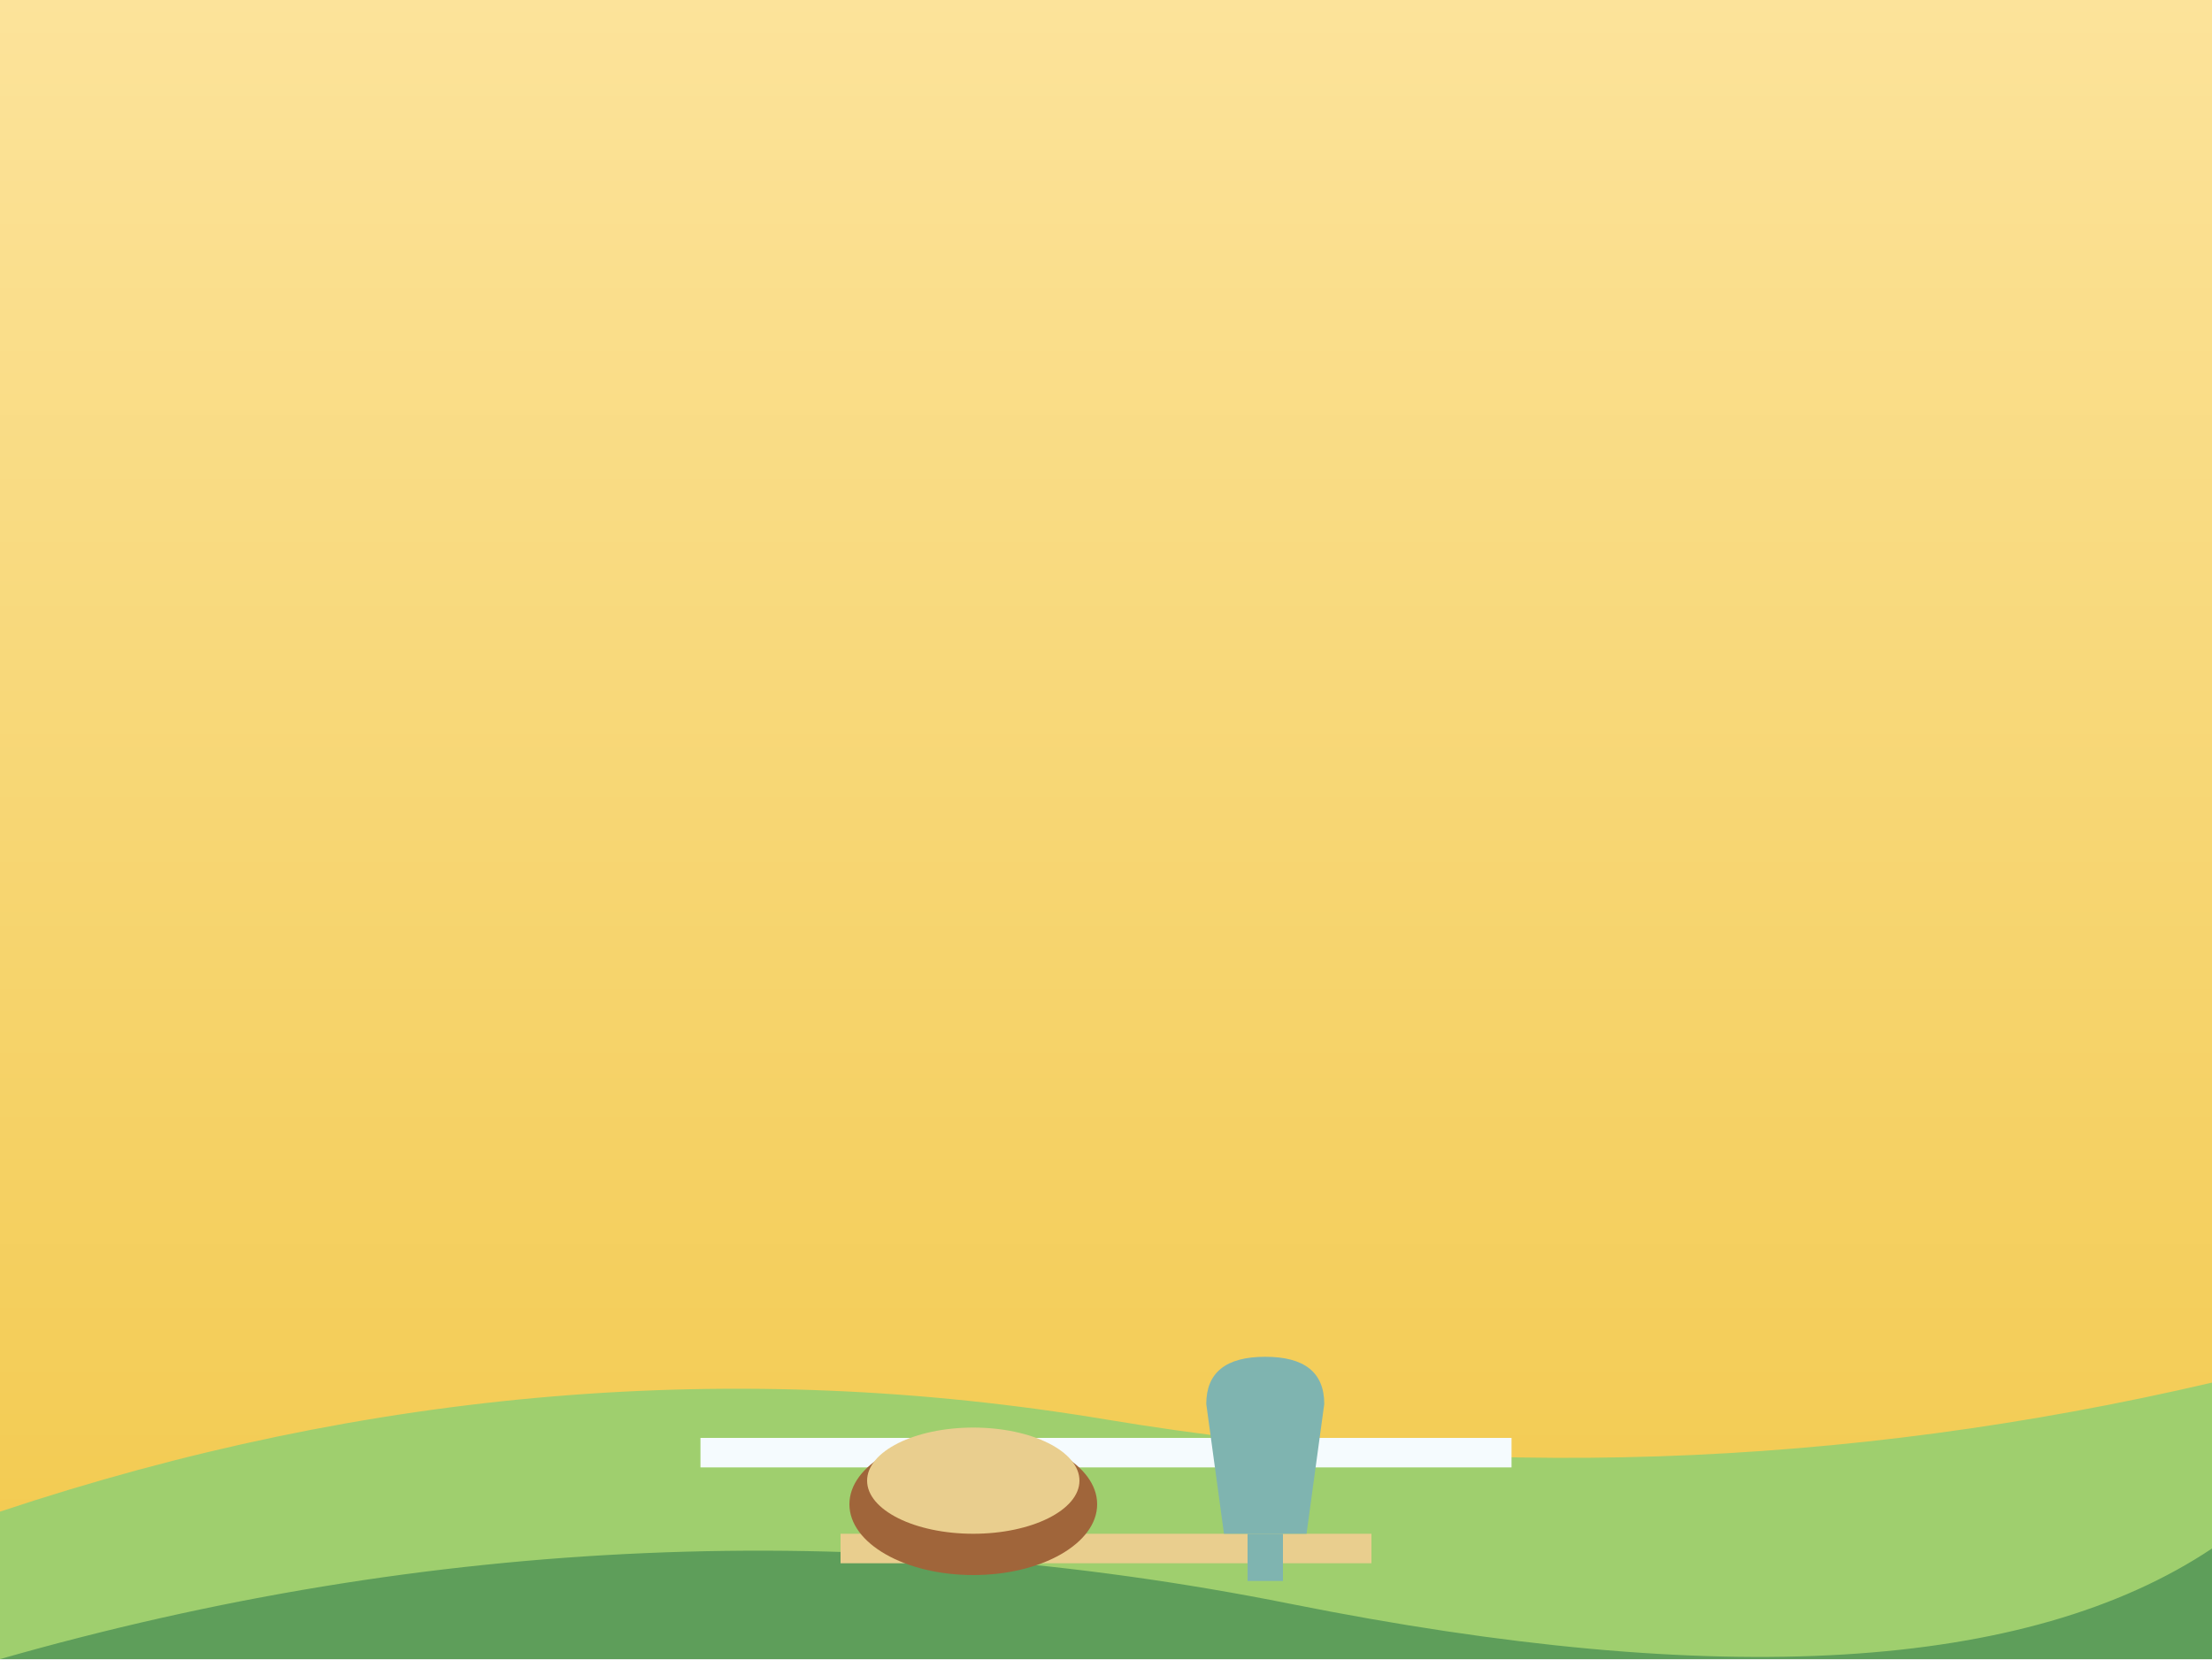
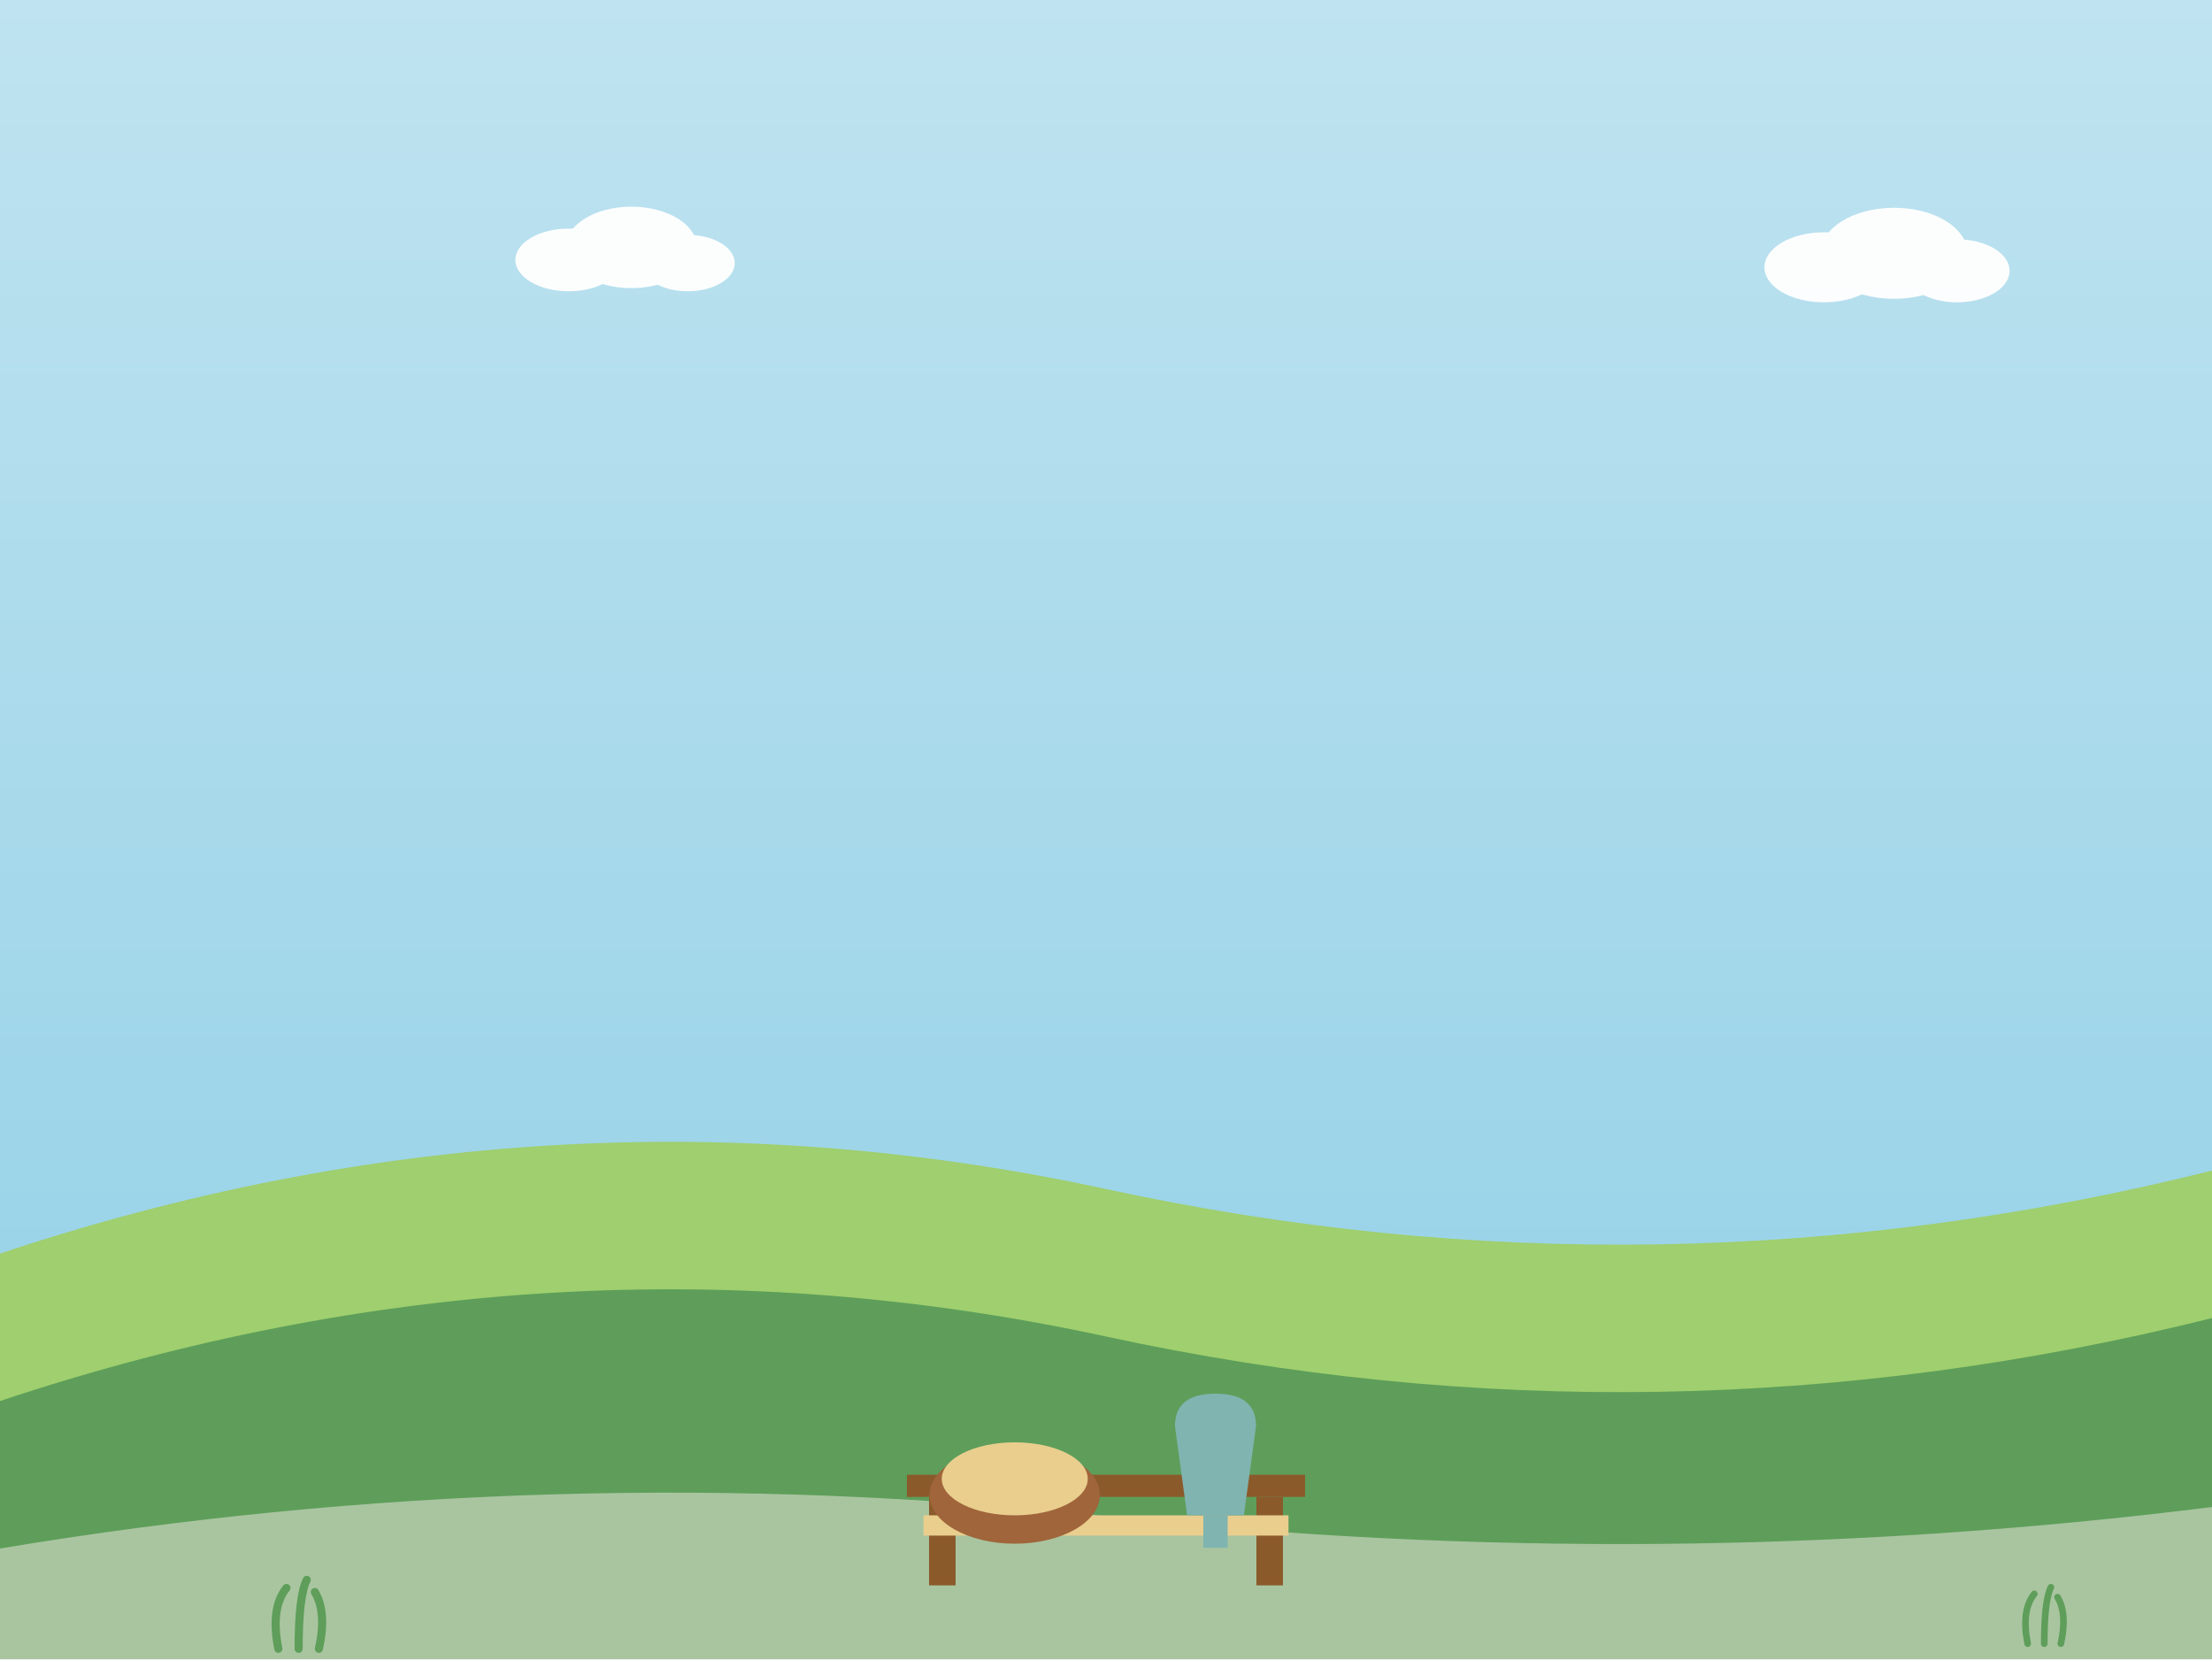
<svg xmlns="http://www.w3.org/2000/svg" viewBox="0 0 1200 900" preserveAspectRatio="xMidYMid meet" role="img">
  <defs>
-     <linearGradient id="sky156" x1="0" y1="0" x2="0" y2="1">
-       <stop offset="0" stop-color="#FCE39A" />
-       <stop offset="1" stop-color="#F2C94C" />
+     <linearGradient id="q99sky1" x1="0" y1="0" x2="0" y2="1">
+       <stop offset="0" stop-color="#BFE3F0" />
+       <stop offset="1" stop-color="#8FCFE6" />
    </linearGradient>
  </defs>
-   <rect width="1200" height="900" fill="url(#sky156)" />
-   <path d="M0,820 Q300,720 600,770 T1200,750 V900 H0 Z" fill="#9FCF6E" />
-   <path d="M0,900 Q350,800 700,870 T1200,840 V900 H0 Z" fill="#5E9E5A" />
-   <rect x="380" y="780" width="440" height="16" fill="#F5FBFE" />
-   <g transform="translate(600,800) scale(1.6)">
+   <rect width="1200" height="900" fill="url(#q99sky1)" />
+   <path d="M0,680 Q300,580 600,645 T1200,635 V900 H0 Z" fill="#9FCF6E" />
+   <path d="M0,760 Q300,660 600,725 T1200,715 V900 H0 Z" fill="#5E9E5A" />
+   <path d="M0,840 Q300,790 600,822.5 T1200,817.5 V900 H0 Z" fill="#A9C5A0" />
+   <g transform="translate(334,141) scale(0.85)" opacity="0.95">
+     <ellipse cx="-30" cy="0" rx="34" ry="20" fill="#FFFFFF" />
+     <ellipse cx="10" cy="-8" rx="42" ry="26" fill="#FFFFFF" />
+     <ellipse cx="46" cy="2" rx="30" ry="18" fill="#FFFFFF" />
+   </g>
+   <g transform="translate(1018,145) scale(0.95)" opacity="0.95">
+     <ellipse cx="-30" cy="0" rx="34" ry="20" fill="#FFFFFF" />
+     <ellipse cx="10" cy="-8" rx="42" ry="26" fill="#FFFFFF" />
+     <ellipse cx="46" cy="2" rx="30" ry="18" fill="#FFFFFF" />
+   </g>
+   <g transform="translate(162,890) scale(1.1)">
+     <path d="M-10,4 Q-14,-16 -6,-26" stroke="#5E9E5A" stroke-width="4" fill="none" stroke-linecap="round" />
+     <path d="M0,4 Q0,-22 4,-30" stroke="#5E9E5A" stroke-width="4" fill="none" stroke-linecap="round" />
+     <path d="M10,4 Q14,-14 8,-24" stroke="#5E9E5A" stroke-width="4" fill="none" stroke-linecap="round" />
+   </g>
+   <g transform="translate(1109,888) scale(0.9)">
+     <path d="M-10,4 Q-14,-16 -6,-26" stroke="#5E9E5A" stroke-width="4" fill="none" stroke-linecap="round" />
+     <path d="M0,4 Q0,-22 4,-30" stroke="#5E9E5A" stroke-width="4" fill="none" stroke-linecap="round" />
+     <path d="M10,4 Q14,-14 8,-24" stroke="#5E9E5A" stroke-width="4" fill="none" stroke-linecap="round" />
+   </g>
+   <g transform="translate(600,800) scale(1.2)">
+     <rect x="-90" y="0" width="180" height="10" fill="#8B5A2B" />
+     <rect x="-80" y="10" width="12" height="40" fill="#8B5A2B" />
+     <rect x="68" y="10" width="12" height="40" fill="#8B5A2B" />
+   </g>
+   <g transform="translate(600,800) scale(1.1)">
    <rect x="-90" y="20" width="180" height="10" fill="#E9CE8E" />
    <ellipse cx="-45" cy="10" rx="42" ry="24" fill="#A0653A" />
    <ellipse cx="-45" cy="2" rx="36" ry="18" fill="#E9CE8E" />
    <path d="M40,20 L34,-24 Q34,-40 54,-40 Q74,-40 74,-24 L68,20 Z" fill="#7FB4B0" />
    <rect x="48" y="20" width="12" height="16" fill="#7FB4B0" />
  </g>
</svg>
